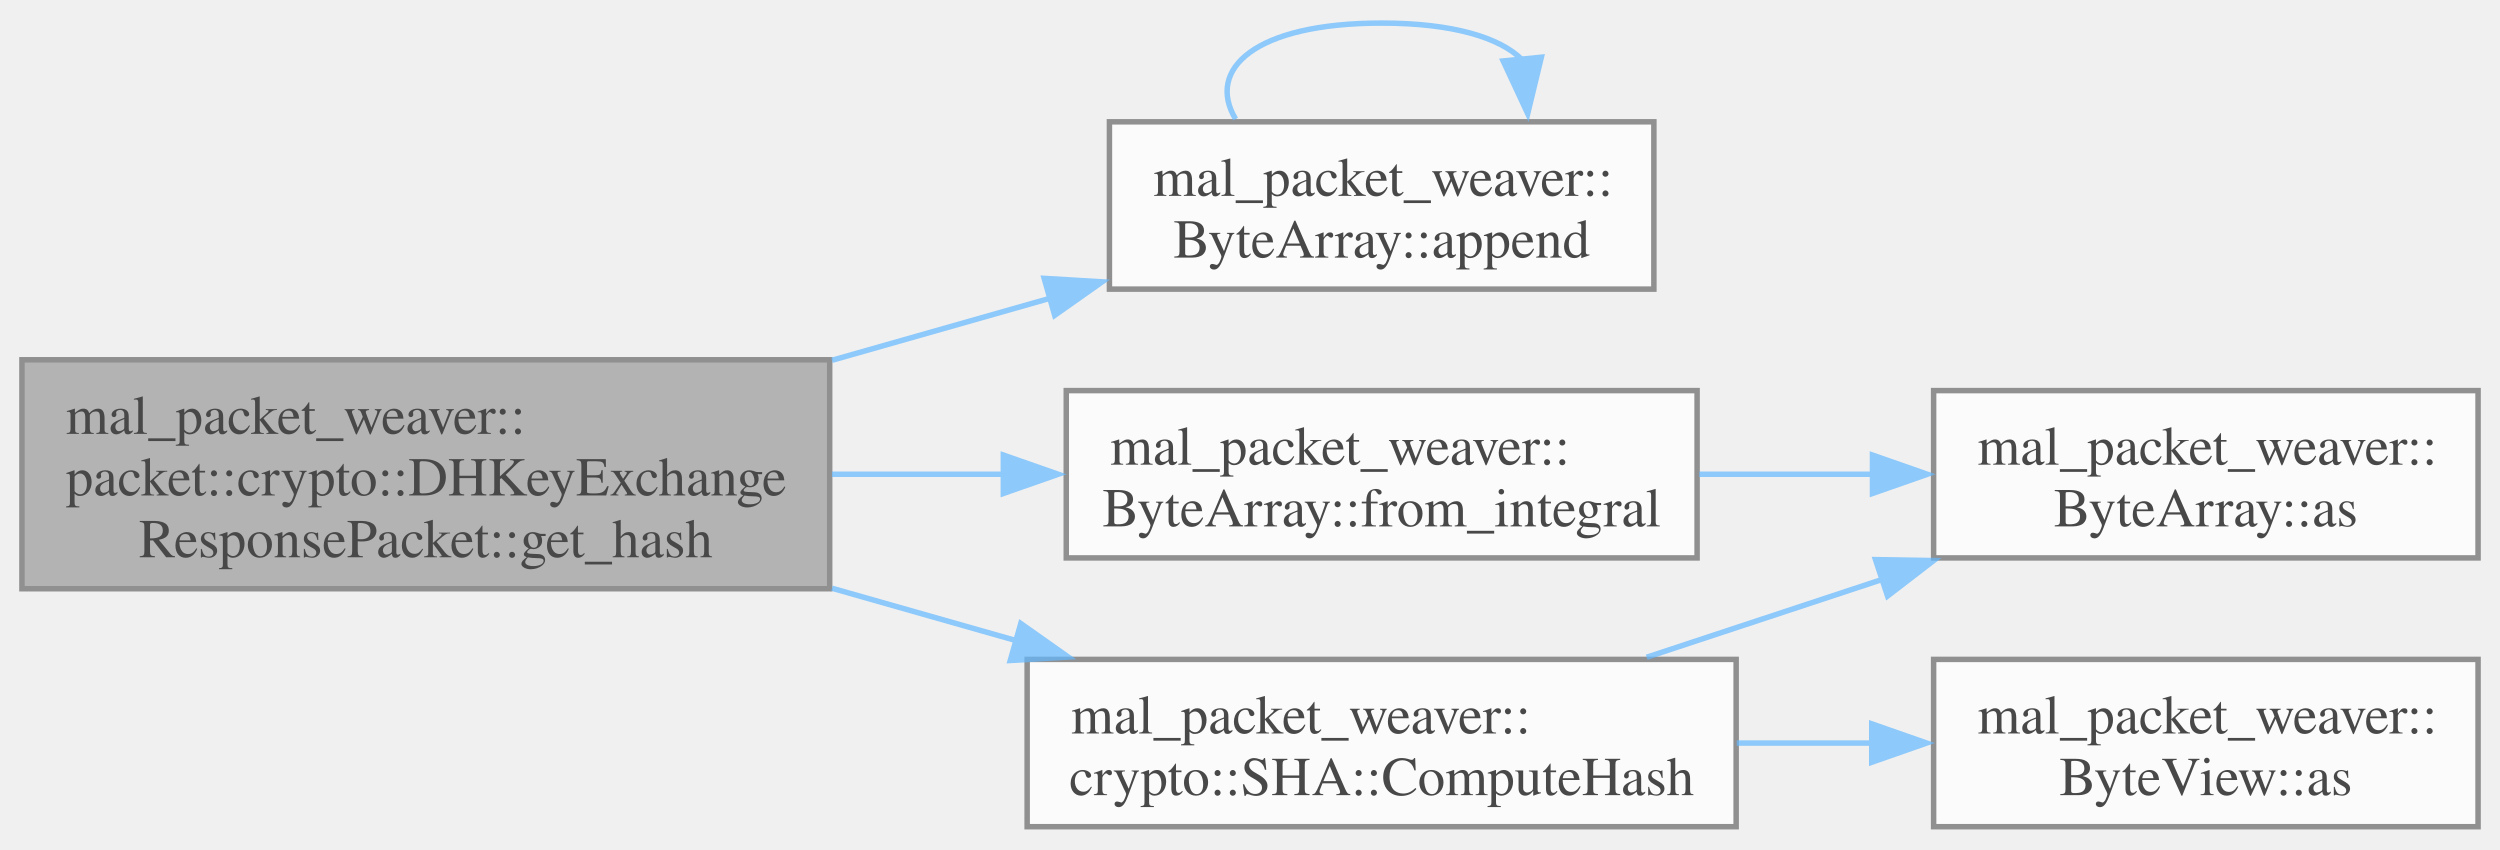
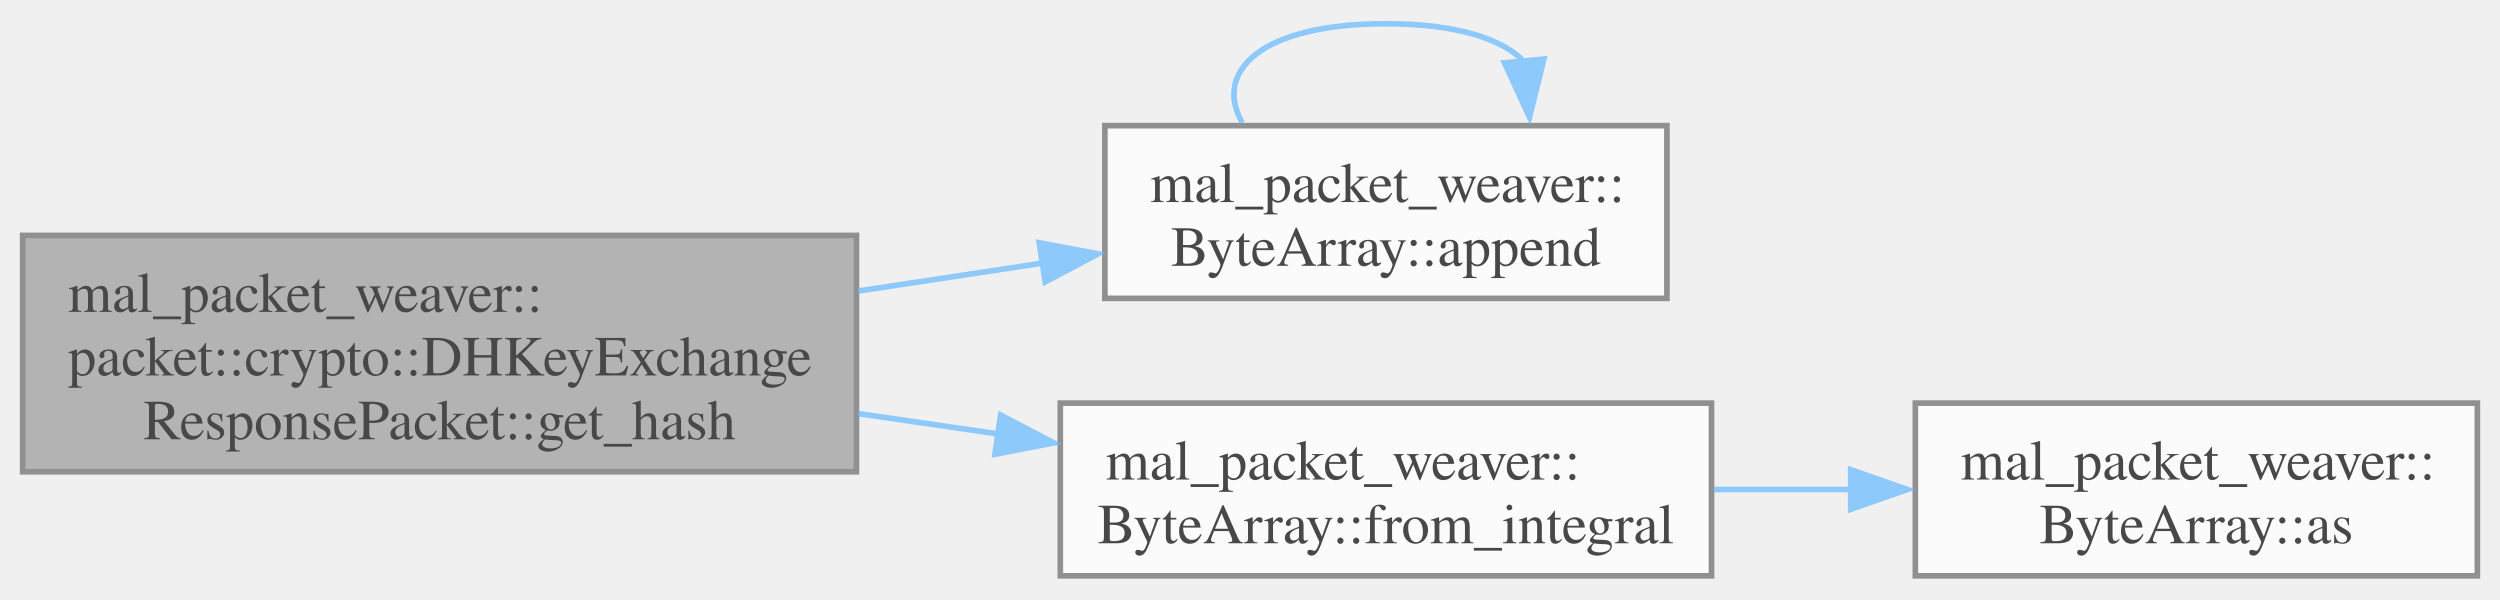
- <svg xmlns="http://www.w3.org/2000/svg" xmlns:xlink="http://www.w3.org/1999/xlink" width="456pt" height="155pt" viewBox="0.00 0.00 455.75 154.50">
+ <svg xmlns="http://www.w3.org/2000/svg" xmlns:xlink="http://www.w3.org/1999/xlink" width="442pt" height="106pt" viewBox="0.00 0.00 441.50 105.50">
  <svg id="main" version="1.1" xml:space="preserve">
    <style type="text/css">
.node, .edge {opacity: 0.7;}
.node.selected, .edge.selected {opacity: 1;}
.edge:hover path { stroke: red; }
.edge:hover polygon { stroke: red; fill: red; }
</style>
    <svg id="graph" class="graph">
-       <g id="graph0" class="graph" transform="scale(1 1) rotate(0) translate(4 150.5)">
+       <g id="graph0" class="graph" transform="scale(1 1) rotate(0) translate(4 101.5)">
        <g id="Node000001" class="node">
          <g id="a_Node000001">
            <a xlink:title="Calculate the hash of the packet's contents.">
-               <polygon fill="#999999" stroke="#666666" points="147.25,-85.12 0,-85.12 0,-43.38 147.25,-43.38 147.25,-85.12" />
-               <text text-anchor="start" x="8" y="-71.62" font-family="Times,serif" font-size="10.00">mal_packet_weaver::</text>
-               <text text-anchor="start" x="8" y="-60.38" font-family="Times,serif" font-size="10.00">packet::crypto::DHKeyExchange</text>
-               <text text-anchor="middle" x="73.62" y="-49.12" font-family="Times,serif" font-size="10.00">ResponsePacket::get_hash</text>
+               <polygon fill="#999999" stroke="#666666" points="147.25,-60.12 0,-60.12 0,-18.38 147.25,-18.38 147.25,-60.12" />
+               <text text-anchor="start" x="8" y="-46.62" font-family="Times,serif" font-size="10.00">mal_packet_weaver::</text>
+               <text text-anchor="start" x="8" y="-35.38" font-family="Times,serif" font-size="10.00">packet::crypto::DHKeyExchange</text>
+               <text text-anchor="middle" x="73.62" y="-24.12" font-family="Times,serif" font-size="10.00">ResponsePacket::get_hash</text>
            </a>
          </g>
        </g>
        <g id="Node000002" class="node">
          <g id="a_Node000002">
            <a xlink:href="../../d4/d9d/structmal__packet__weaver_1_1_byte_array.html#aed36512e62b9d6d8e45aef241339888b" target="_top" xlink:title="Append multiple data sources to the byte array.">
-               <polygon fill="white" stroke="#666666" points="297.5,-128.5 198.25,-128.5 198.25,-98 297.5,-98 297.5,-128.5" />
-               <text text-anchor="start" x="206.25" y="-115" font-family="Times,serif" font-size="10.00">mal_packet_weaver::</text>
-               <text text-anchor="middle" x="247.88" y="-103.75" font-family="Times,serif" font-size="10.00">ByteArray::append</text>
+               <polygon fill="white" stroke="#666666" points="290.38,-79.5 191.12,-79.5 191.12,-49 290.38,-49 290.38,-79.5" />
+               <text text-anchor="start" x="199.12" y="-66" font-family="Times,serif" font-size="10.00">mal_packet_weaver::</text>
+               <text text-anchor="middle" x="240.75" y="-54.75" font-family="Times,serif" font-size="10.00">ByteArray::append</text>
            </a>
          </g>
        </g>
        <g id="edge1_Node000001_Node000002" class="edge">
          <g id="a_edge1_Node000001_Node000002">
            <a xlink:title=" ">
-               <path fill="none" stroke="#63b8ff" d="M147.67,-85.03C160.93,-88.8 174.6,-92.69 187.41,-96.33" />
-               <polygon fill="#63b8ff" stroke="#63b8ff" points="186.35,-99.96 196.93,-99.33 188.27,-93.22 186.35,-99.96" />
+               <path fill="none" stroke="#63b8ff" d="M147.53,-50.29C158.43,-51.94 169.56,-53.62 180.14,-55.23" />
+               <polygon fill="#63b8ff" stroke="#63b8ff" points="179.53,-58.82 189.94,-56.86 180.58,-51.9 179.53,-58.82" />
            </a>
          </g>
        </g>
        <g id="Node000003" class="node">
          <g id="a_Node000003">
-             <a xlink:href="../../dd/dd7/namespacemal__packet__weaver_1_1crypto_1_1_s_h_a.html#a11d1f9c659cddb5ebfa6f560e4772fb2" target="_top" xlink:title="Computes a hash value for the given data using the specified hash algorithm.">
-               <polygon fill="white" stroke="#666666" points="312.5,-30.5 183.25,-30.5 183.25,0 312.5,0 312.5,-30.5" />
+             <a xlink:href="../../d4/d9d/structmal__packet__weaver_1_1_byte_array.html#ad2381cfadc5bbf18d50214211032c213" target="_top" xlink:title="Create a byte array from an integral value.">
+               <polygon fill="white" stroke="#666666" points="298.25,-30.5 183.25,-30.5 183.25,0 298.25,0 298.25,-30.5" />
              <text text-anchor="start" x="191.25" y="-17" font-family="Times,serif" font-size="10.00">mal_packet_weaver::</text>
-               <text text-anchor="middle" x="247.88" y="-5.75" font-family="Times,serif" font-size="10.00">crypto::SHA::ComputeHash</text>
+               <text text-anchor="middle" x="240.75" y="-5.75" font-family="Times,serif" font-size="10.00">ByteArray::from_integral</text>
            </a>
          </g>
        </g>
        <g id="edge3_Node000001_Node000003" class="edge">
          <g id="a_edge3_Node000001_Node000003">
            <a xlink:title=" ">
-               <path fill="none" stroke="#63b8ff" d="M147.67,-43.47C158.86,-40.29 170.35,-37.02 181.36,-33.89" />
-               <polygon fill="#63b8ff" stroke="#63b8ff" points="182.09,-37.04 190.75,-30.93 180.17,-30.3 182.09,-37.04" />
-             </a>
-           </g>
-         </g>
-         <g id="Node000006" class="node">
-           <g id="a_Node000006">
-             <a xlink:href="../../d4/d9d/structmal__packet__weaver_1_1_byte_array.html#ad2381cfadc5bbf18d50214211032c213" target="_top" xlink:title="Create a byte array from an integral value.">
-               <polygon fill="white" stroke="#666666" points="305.38,-79.5 190.38,-79.5 190.38,-49 305.38,-49 305.38,-79.5" />
-               <text text-anchor="start" x="198.38" y="-66" font-family="Times,serif" font-size="10.00">mal_packet_weaver::</text>
-               <text text-anchor="middle" x="247.88" y="-54.75" font-family="Times,serif" font-size="10.00">ByteArray::from_integral</text>
-             </a>
-           </g>
-         </g>
-         <g id="edge6_Node000001_Node000006" class="edge">
-           <g id="a_edge6_Node000001_Node000006">
-             <a xlink:title=" ">
-               <path fill="none" stroke="#63b8ff" d="M147.67,-64.25C158.04,-64.25 168.67,-64.25 178.94,-64.25" />
-               <polygon fill="#63b8ff" stroke="#63b8ff" points="178.91,-67.75 188.91,-64.25 178.91,-60.75 178.91,-67.75" />
+               <path fill="none" stroke="#63b8ff" d="M147.53,-28.65C155.82,-27.45 164.24,-26.22 172.46,-25.03" />
+               <polygon fill="#63b8ff" stroke="#63b8ff" points="172.71,-28.39 182.1,-23.48 171.7,-21.46 172.71,-28.39" />
            </a>
          </g>
        </g>
        <g id="edge2_Node000002_Node000002" class="edge">
          <g id="a_edge2_Node000002_Node000002">
            <a xlink:title=" ">
-               <path fill="none" stroke="#63b8ff" d="M221.25,-128.99C215.82,-138.06 224.69,-146.5 247.88,-146.5 260.92,-146.5 269.43,-143.83 273.41,-139.88" />
-               <polygon fill="#63b8ff" stroke="#63b8ff" points="276.99,-140.28 274.5,-129.99 270.03,-139.59 276.99,-140.28" />
+               <path fill="none" stroke="#63b8ff" d="M215.39,-79.99C210.21,-89.06 218.67,-97.5 240.75,-97.5 253.17,-97.5 261.28,-94.83 265.08,-90.88" />
+               <polygon fill="#63b8ff" stroke="#63b8ff" points="268.65,-91.27 266.11,-80.99 261.68,-90.61 268.65,-91.27" />
            </a>
          </g>
        </g>
        <g id="Node000004" class="node">
          <g id="a_Node000004">
            <a xlink:href="../../d4/d9d/structmal__packet__weaver_1_1_byte_array.html#a5ce0c445aa4f44df9f44ddcfe8bff0ef" target="_top" xlink:title="Convert the ByteArray to a typed pointer.">
-               <polygon fill="white" stroke="#666666" points="447.75,-79.5 348.5,-79.5 348.5,-49 447.75,-49 447.75,-79.5" />
-               <text text-anchor="start" x="356.5" y="-66" font-family="Times,serif" font-size="10.00">mal_packet_weaver::</text>
-               <text text-anchor="middle" x="398.12" y="-54.75" font-family="Times,serif" font-size="10.00">ByteArray::as</text>
+               <polygon fill="white" stroke="#666666" points="433.5,-30.5 334.25,-30.5 334.25,0 433.5,0 433.5,-30.5" />
+               <text text-anchor="start" x="342.25" y="-17" font-family="Times,serif" font-size="10.00">mal_packet_weaver::</text>
+               <text text-anchor="middle" x="383.88" y="-5.75" font-family="Times,serif" font-size="10.00">ByteArray::as</text>
            </a>
          </g>
        </g>
        <g id="edge4_Node000003_Node000004" class="edge">
          <g id="a_edge4_Node000003_Node000004">
            <a xlink:title=" ">
-               <path fill="none" stroke="#63b8ff" d="M296.19,-30.89C309.9,-35.42 325.01,-40.42 339.29,-45.13" />
-               <polygon fill="#63b8ff" stroke="#63b8ff" points="337.9,-48.69 348.5,-48.51 340.1,-42.05 337.9,-48.69" />
-             </a>
-           </g>
-         </g>
-         <g id="Node000005" class="node">
-           <g id="a_Node000005">
-             <a xlink:href="../../d7/d41/structmal__packet__weaver_1_1_byte_view.html#a642359fac9a65d40ddf6c01077ffade3" target="_top" xlink:title="Convert the ByteView to a typed view.">
-               <polygon fill="white" stroke="#666666" points="447.75,-30.5 348.5,-30.5 348.5,0 447.75,0 447.75,-30.5" />
-               <text text-anchor="start" x="356.5" y="-17" font-family="Times,serif" font-size="10.00">mal_packet_weaver::</text>
-               <text text-anchor="middle" x="398.12" y="-5.75" font-family="Times,serif" font-size="10.00">ByteView::as</text>
-             </a>
-           </g>
-         </g>
-         <g id="edge5_Node000003_Node000005" class="edge">
-           <g id="a_edge5_Node000003_Node000005">
-             <a xlink:title=" ">
-               <path fill="none" stroke="#63b8ff" d="M312.61,-15.25C320.81,-15.25 329.18,-15.25 337.32,-15.25" />
-               <polygon fill="#63b8ff" stroke="#63b8ff" points="337.22,-18.75 347.22,-15.25 337.22,-11.75 337.22,-18.75" />
-             </a>
-           </g>
-         </g>
-         <g id="edge7_Node000006_Node000004" class="edge">
-           <g id="a_edge7_Node000006_Node000004">
-             <a xlink:title=" ">
-               <path fill="none" stroke="#63b8ff" d="M305.77,-64.25C316.19,-64.25 327.1,-64.25 337.6,-64.25" />
-               <polygon fill="#63b8ff" stroke="#63b8ff" points="337.35,-67.75 347.35,-64.25 337.35,-60.75 337.35,-67.75" />
+               <path fill="none" stroke="#63b8ff" d="M298.74,-15.25C306.74,-15.25 314.97,-15.25 323.02,-15.25" />
+               <polygon fill="#63b8ff" stroke="#63b8ff" points="322.83,-18.75 332.83,-15.25 322.83,-11.75 322.83,-18.75" />
            </a>
          </g>
        </g>
      </g>
    </svg>
  </svg>
  <style type="text/css">

[data-mouse-over-selected='false'] { opacity: 0.7; }
[data-mouse-over-selected='true']  { opacity: 1.0; }

</style>
</svg>
